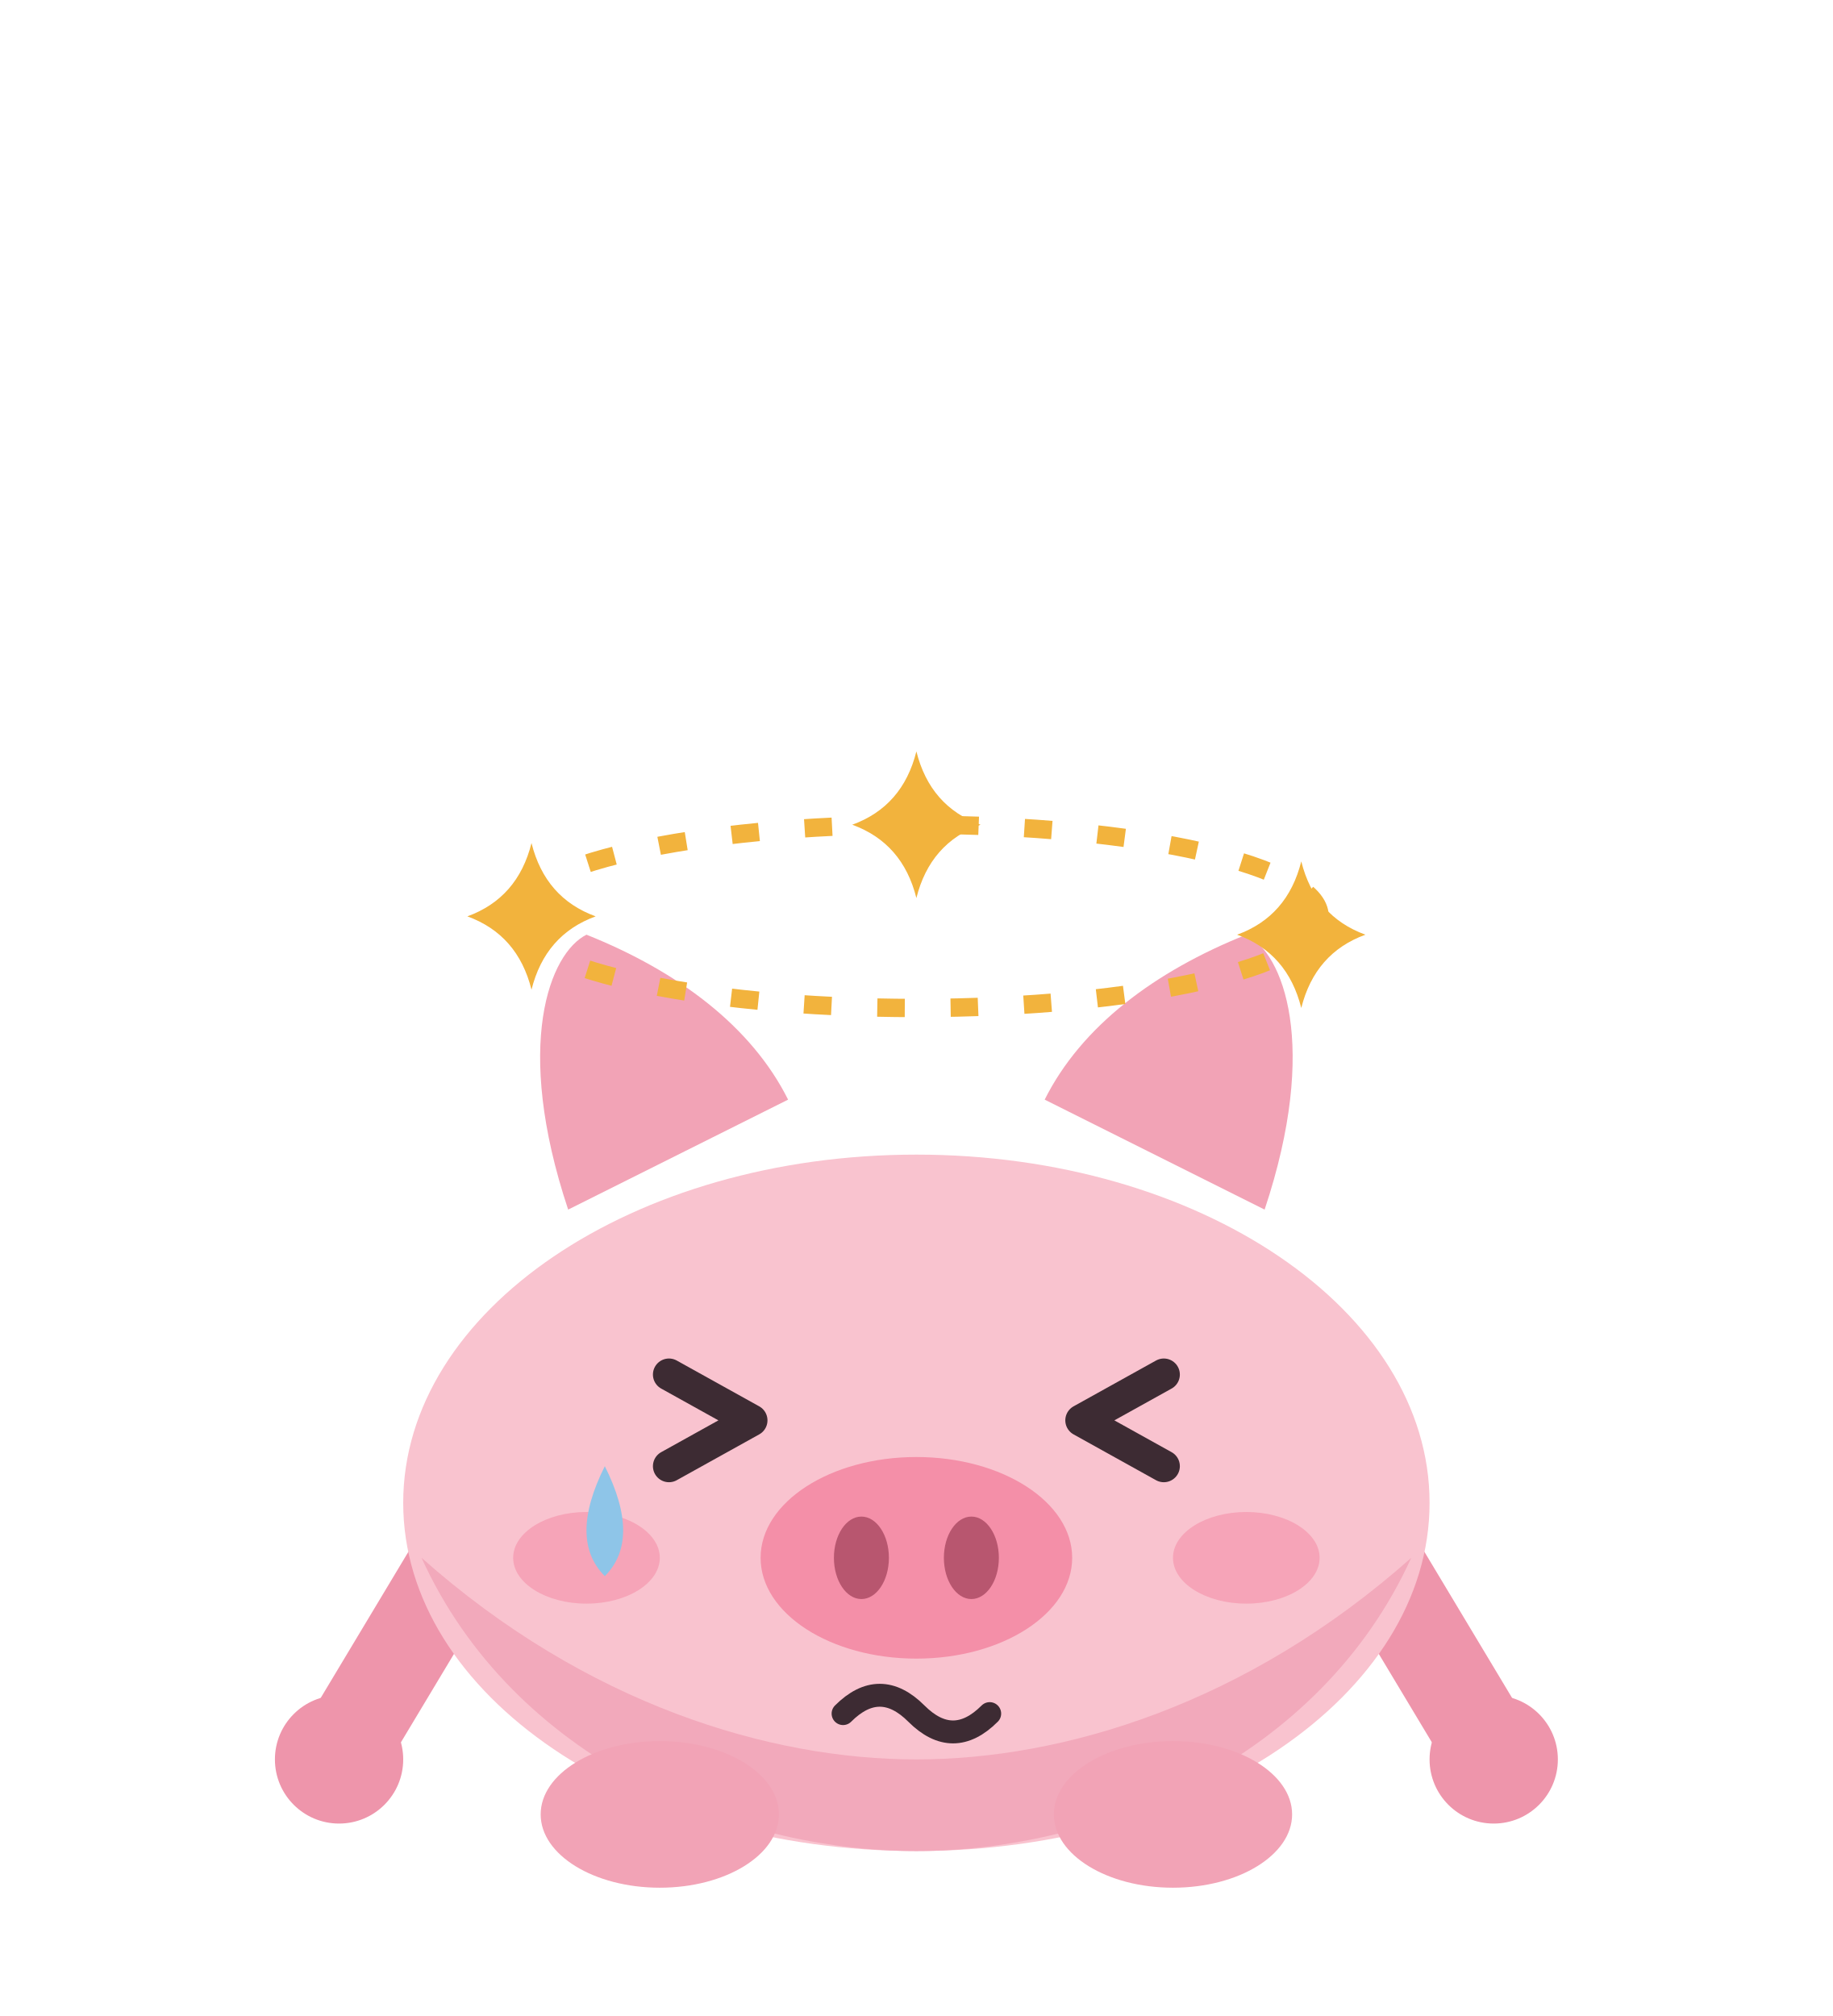
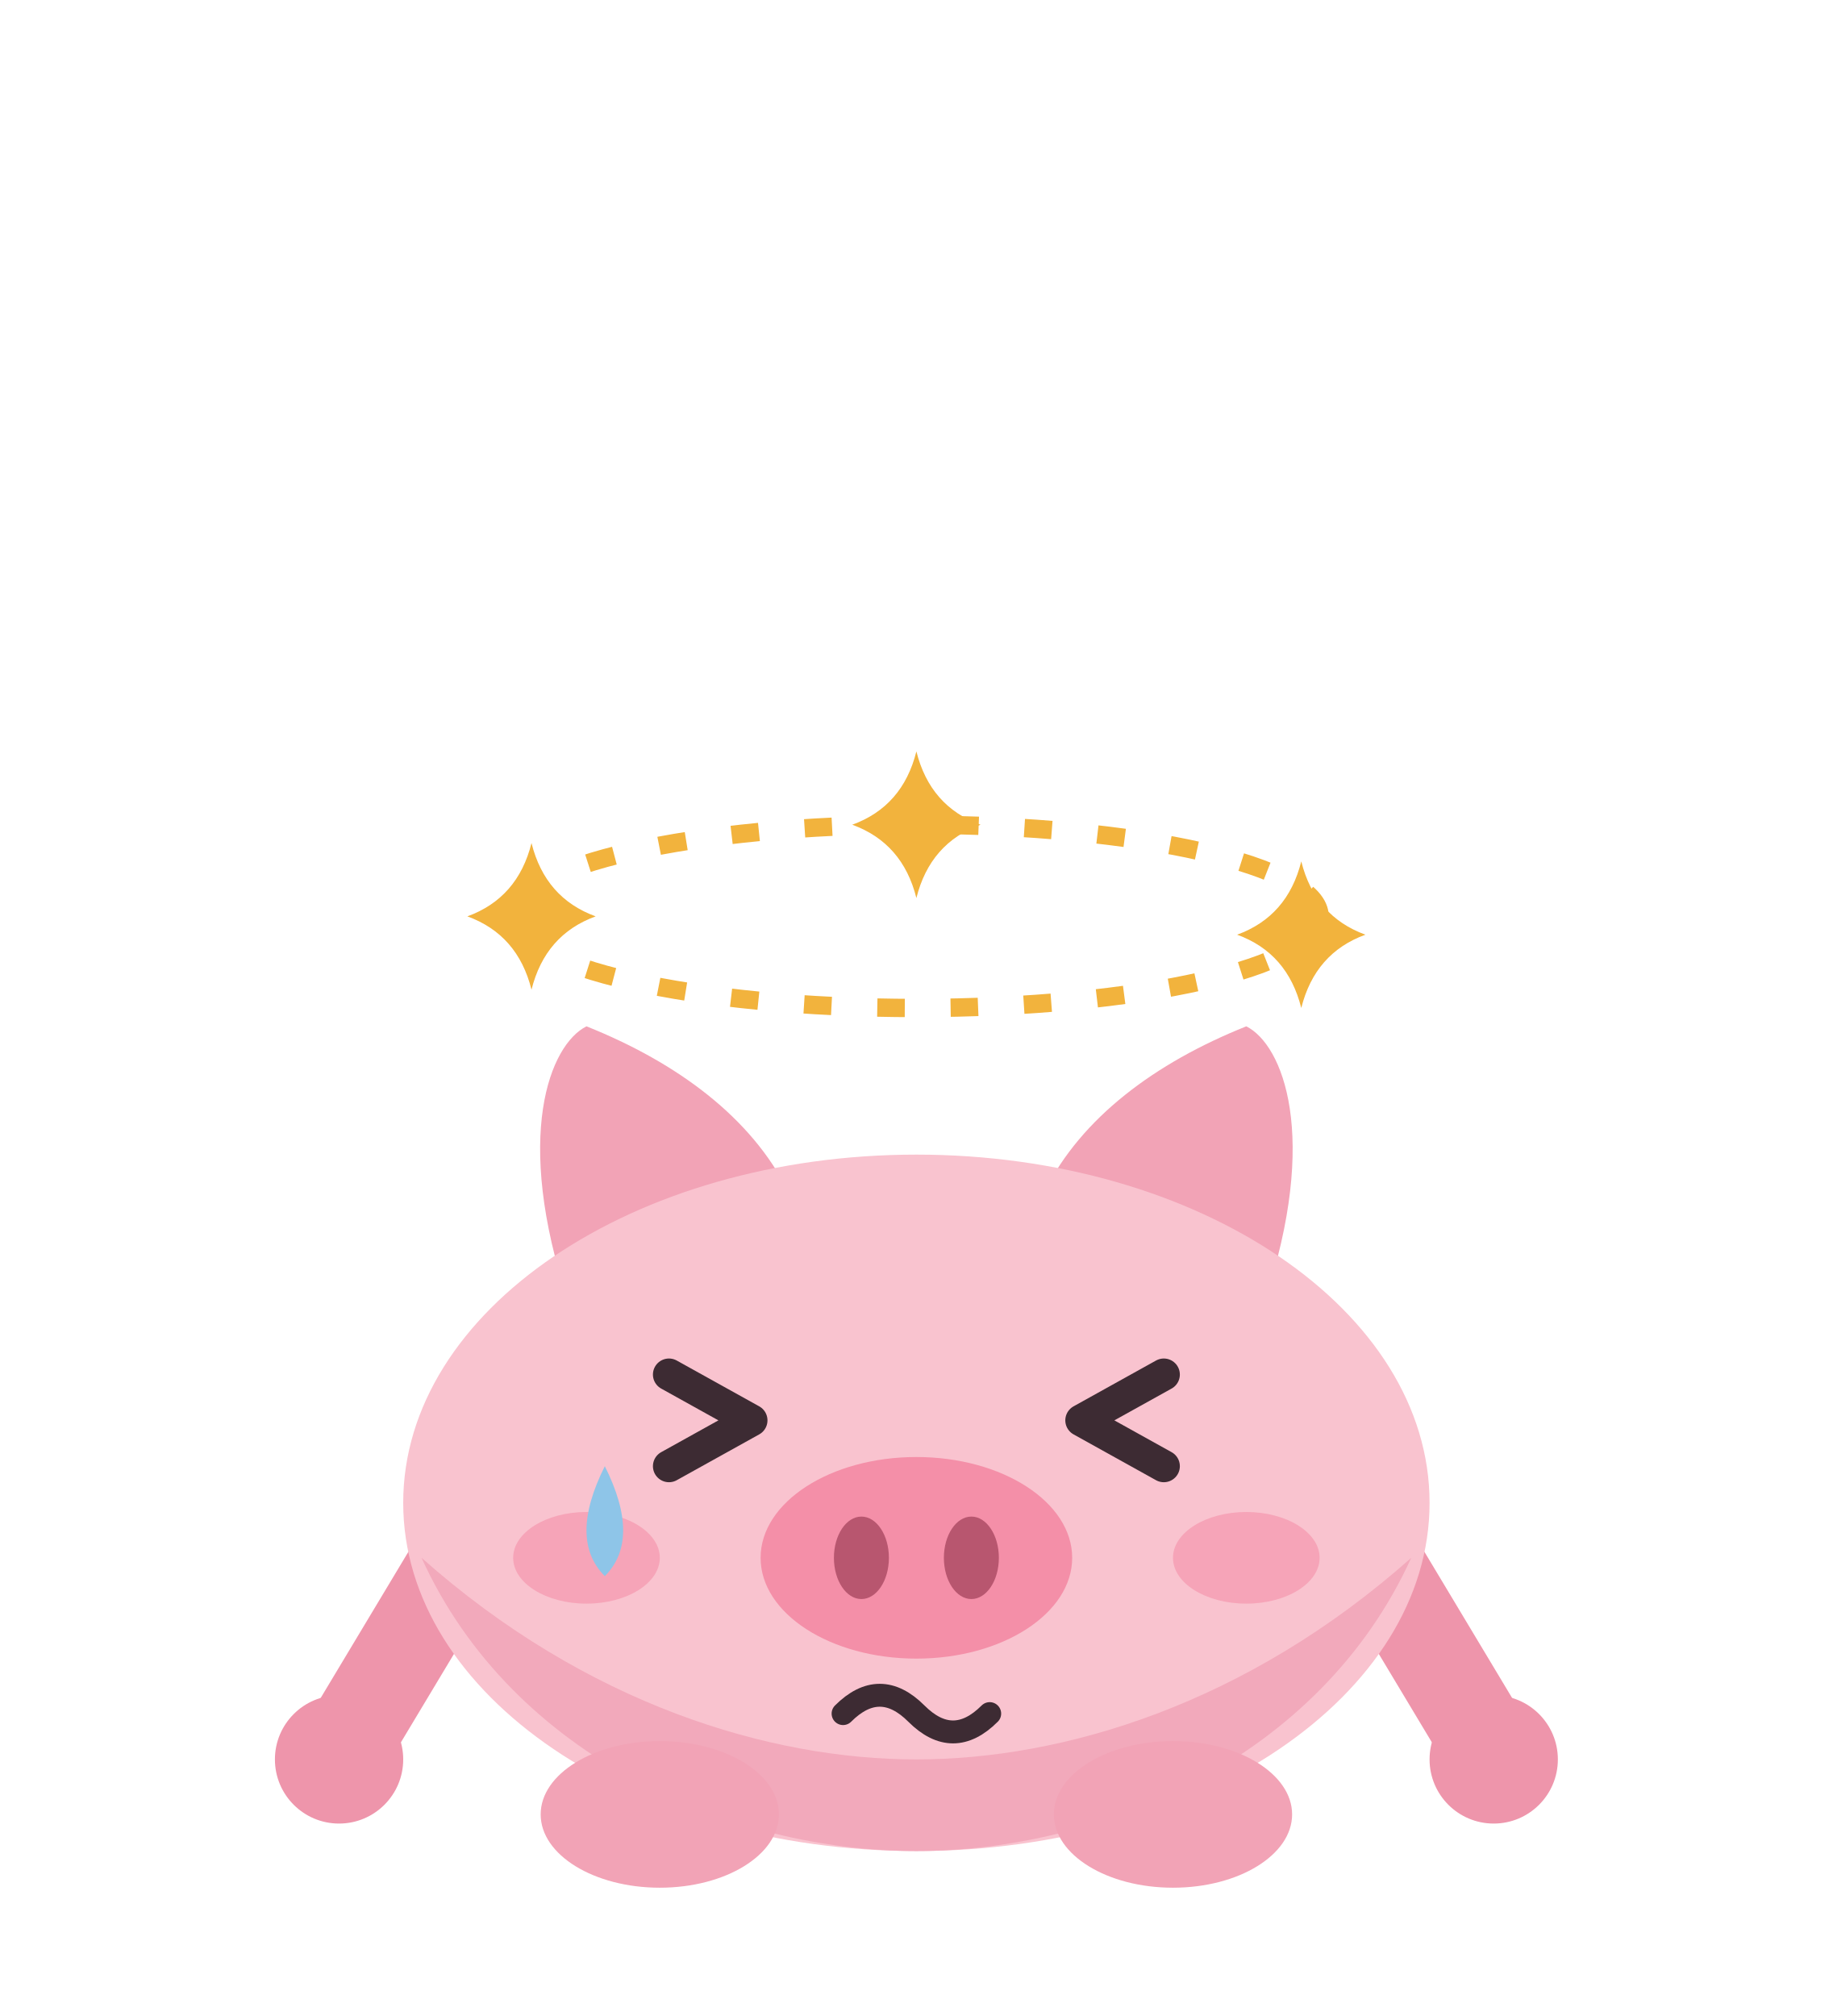
<svg xmlns="http://www.w3.org/2000/svg" viewBox="0 0 200 220" width="200" height="220">
-   <path d="M62 132 C56 114 60 104 64 102 C74 106 82 112 86 120 Z M138 132 C144 114 140 104 136 102 C126 106 118 112 114 120 Z" fill="#F2A3B6" />
+   <path d="M62 142 C56 124 60 114 64 112 C74 116 82 122 86 130 Z M138 142 C144 124 140 114 136 112 C126 116 118 122 114 130 Z" fill="#F2A3B6" />
  <path d="M50 170 L38 190 M150 170 L162 190" fill="none" stroke="#EE95AB" stroke-width="10" stroke-linecap="round" />
  <circle cx="37" cy="192" r="7" fill="#EE95AB" />
  <circle cx="163" cy="192" r="7" fill="#EE95AB" />
  <ellipse cx="100" cy="164" rx="56" ry="38" fill="#F9C3CF" />
  <path d="M46 170 C56 192 80 202 100 202 C120 202 144 192 154 170 C136 186 116 192 100 192 C84 192 64 186 46 170 Z" fill="#F2A9BB" />
  <ellipse cx="72" cy="198" rx="13" ry="8" fill="#F2A3B6" />
  <ellipse cx="128" cy="198" rx="13" ry="8" fill="#F2A3B6" />
  <ellipse cx="64" cy="170" rx="8" ry="5" fill="#F48FA8" opacity="0.6" />
  <ellipse cx="136" cy="170" rx="8" ry="5" fill="#F48FA8" opacity="0.6" />
  <path d="M73 150 L82 155 L73 160 M127 150 L118 155 L127 160" fill="none" stroke="#3D2B33" stroke-width="3.5" stroke-linecap="round" stroke-linejoin="round" />
  <path d="M66 160 Q70 168 66 172 Q62 168 66 160 Z" fill="#8EC5E8" />
  <ellipse cx="100" cy="170" rx="17" ry="11" fill="#F48FA8" />
  <ellipse cx="94" cy="170" rx="3" ry="4.5" fill="#B8566F" />
  <ellipse cx="106" cy="170" rx="3" ry="4.5" fill="#B8566F" />
  <path d="M92 187 Q96 183 100 187 Q104 191 108 187" fill="none" stroke="#3D2B33" stroke-width="2.5" stroke-linecap="round" />
  <ellipse cx="100" cy="100" rx="44" ry="10" fill="none" stroke="#F2B33D" stroke-width="2" stroke-dasharray="3 5" />
  <path d="M58 92 Q59.5 98 65 100 Q59.5 102 58 108 Q56.5 102 51 100 Q56.5 98 58 92 Z M100 82 Q101.5 88 107 90 Q101.5 92 100 98 Q98.5 92 93 90 Q98.5 88 100 82 Z M142 94 Q143.5 100 149 102 Q143.5 104 142 110 Q140.5 104 135 102 Q140.5 100 142 94 Z" fill="#F2B33D" />
</svg>
